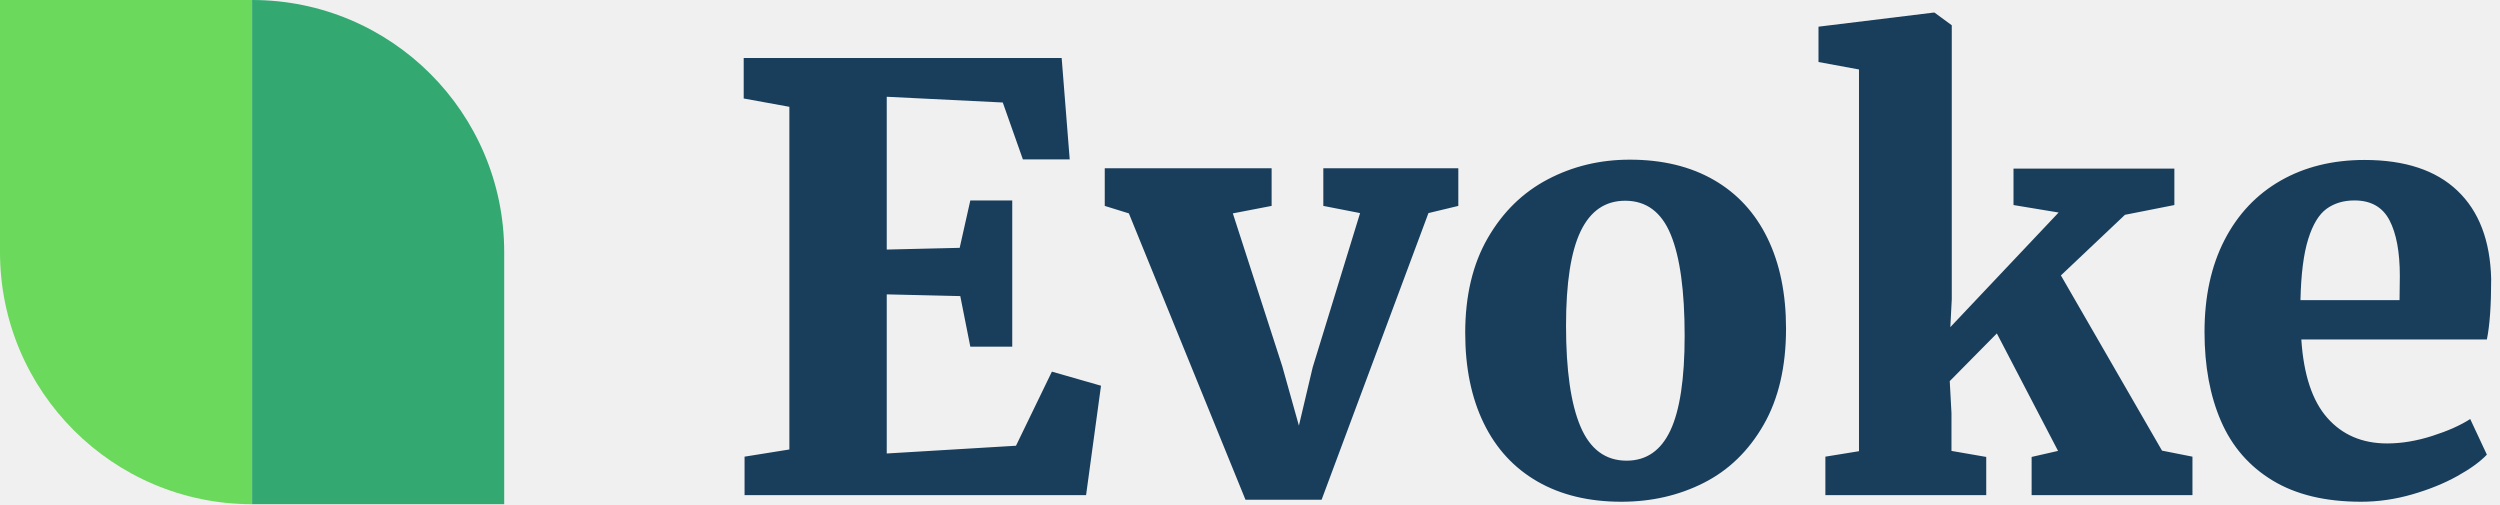
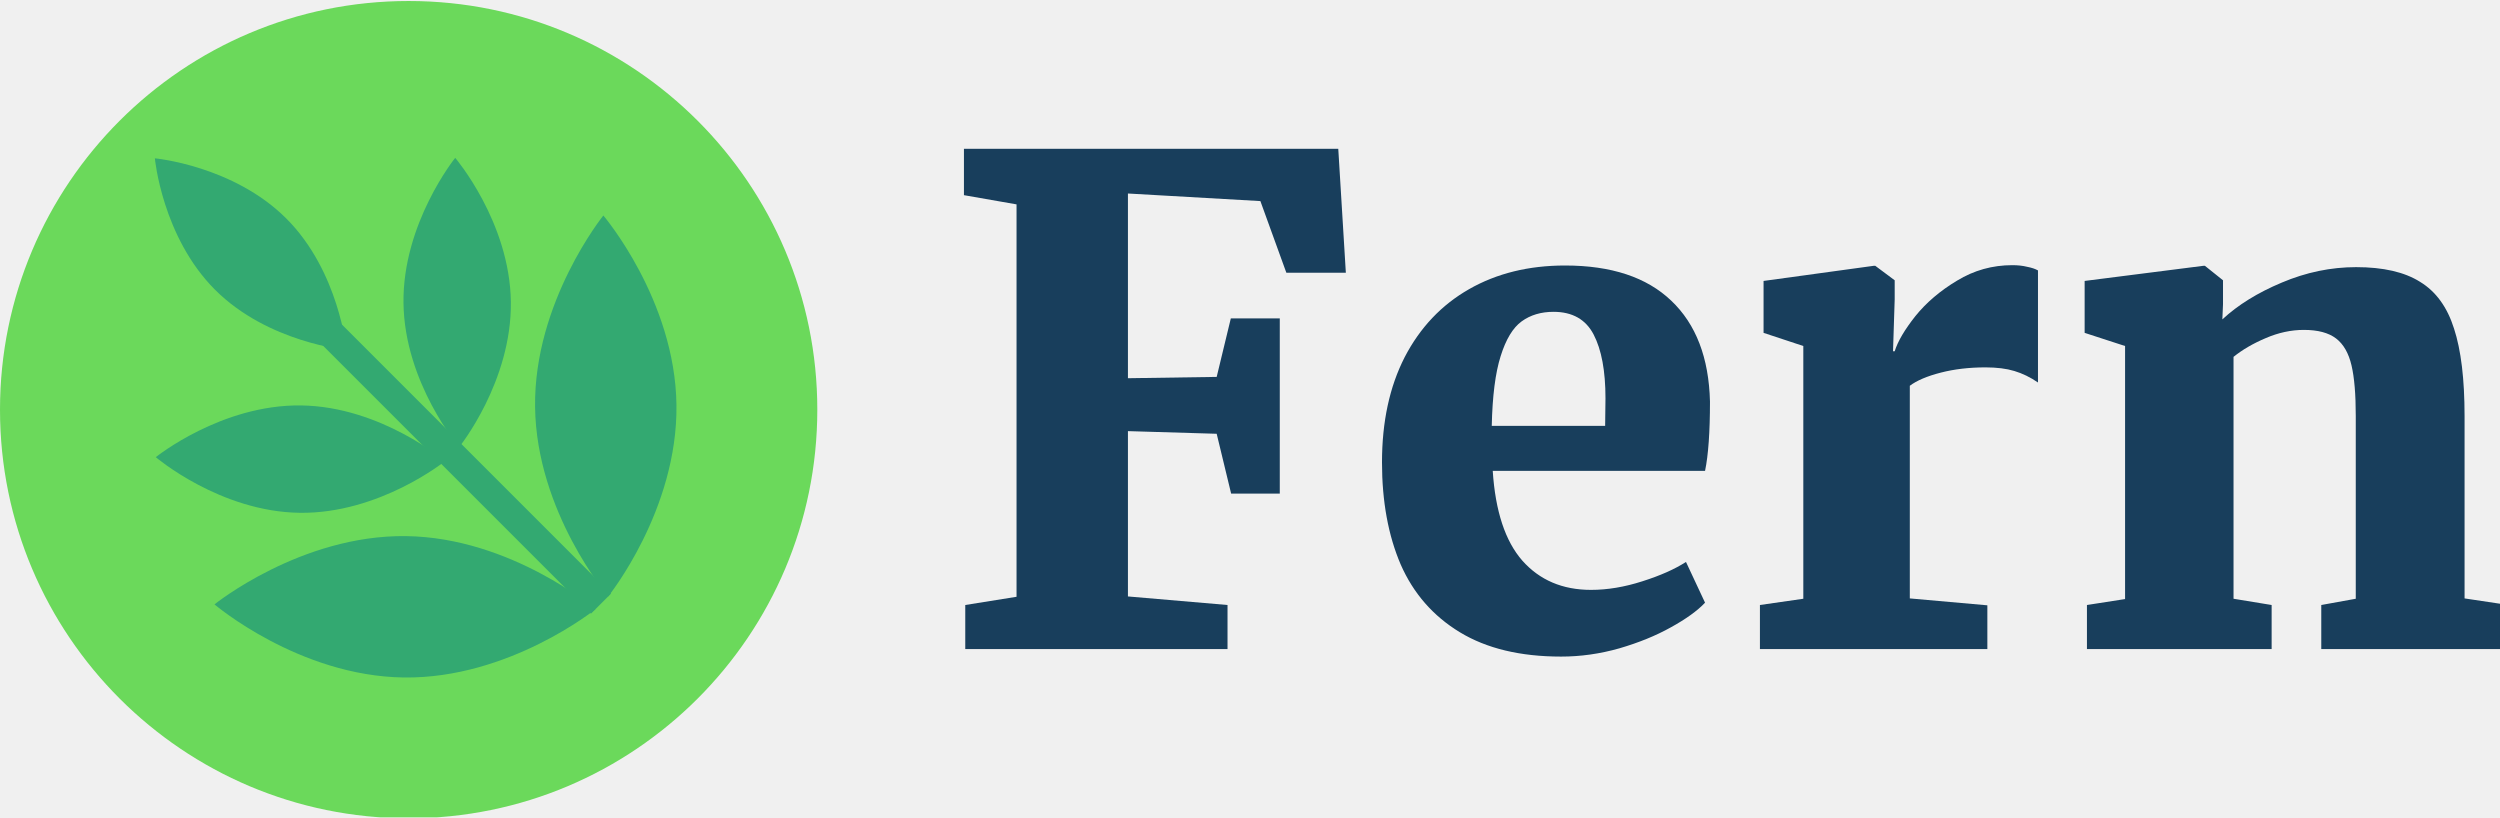
- <svg xmlns="http://www.w3.org/2000/svg" width="119px" height="24px" viewBox="0 0 119 24" version="1.1">
-   <defs />
-   <g id="Page-1" stroke="none" stroke-width="1" fill="none" fill-rule="evenodd">
-     <path d="M0,0 L12,0 L12,24 L12,24 C5.373,24 8.11624501e-16,18.627 0,12 L0,0 Z" id="Rectangle" fill="#6BD95B" />
-     <path d="M12,0 L12,0 C18.627,-1.21743675e-15 24,5.373 24,12 L24,24 L12,24 L12,0 Z" id="Rectangle-Copy" fill="#33A971" />
-     <g id="logo" fill="#183E5C">
-       <path d="M37.574,21.395 L37.574,5.084 L35.4,4.688 L35.4,2.76 L50.535,2.76 L50.918,7.586 L48.689,7.586 L47.732,4.879 L42.209,4.606 L42.209,11.879 L45.681,11.797 L46.187,9.541 L48.183,9.541 L48.183,16.5 L46.187,16.5 L45.709,14.094 L42.209,14.012 L42.209,21.586 L48.361,21.217 L50.07,17.69 L52.408,18.36 L51.697,23.569 L35.441,23.569 L35.441,21.737 L37.574,21.395 Z M52.586,9.801 L52.586,8.01 L60.529,8.01 L60.529,9.801 L58.683,10.157 L61.035,17.43 L61.828,20.26 L62.484,17.485 L64.74,10.143 L62.99,9.801 L62.99,8.01 L69.416,8.01 L69.416,9.801 L67.994,10.143 L62.908,23.788 L59.285,23.788 L53.734,10.157 L52.586,9.801 Z M77.578,7.6 C79.127,7.6 80.46,7.921 81.577,8.564 C82.693,9.206 83.546,10.132 84.133,11.339 C84.721,12.547 85.015,13.98 85.015,15.639 C85.015,17.453 84.66,18.98 83.949,20.219 C83.238,21.459 82.29,22.379 81.105,22.981 C79.92,23.582 78.612,23.883 77.181,23.883 C75.632,23.883 74.299,23.562 73.182,22.919 C72.066,22.277 71.213,21.352 70.626,20.144 C70.038,18.936 69.744,17.503 69.744,15.844 C69.744,14.076 70.101,12.572 70.817,11.332 C71.532,10.093 72.485,9.161 73.674,8.537 C74.864,7.912 76.165,7.6 77.578,7.6 Z M80.189,15.981 C80.189,13.839 79.968,12.232 79.526,11.162 C79.084,10.091 78.362,9.555 77.359,9.555 C76.411,9.555 75.705,10.038 75.24,11.004 C74.775,11.97 74.543,13.47 74.543,15.502 C74.543,17.626 74.773,19.228 75.233,20.308 C75.693,21.388 76.425,21.928 77.427,21.928 C78.366,21.928 79.061,21.447 79.512,20.486 C79.963,19.524 80.189,18.023 80.189,15.981 Z M88.488,21.477 L88.488,3.307 L86.56,2.952 L86.56,1.27 L92.029,0.6 L92.084,0.6 L92.904,1.202 L92.904,14.245 L92.836,15.571 L97.99,10.116 L95.843,9.76 L95.843,8.024 L103.5,8.024 L103.5,9.76 L101.148,10.225 L98.099,13.11 L102.912,21.45 L104.361,21.737 L104.361,23.569 L96.705,23.569 L96.705,21.75 L97.963,21.463 L95.05,15.871 L92.808,18.141 L92.89,19.659 L92.89,21.463 L94.545,21.75 L94.545,23.569 L86.888,23.569 L86.888,21.737 L88.488,21.477 Z M104.935,15.803 C104.935,14.117 105.252,12.659 105.885,11.428 C106.519,10.198 107.41,9.254 108.558,8.598 C109.707,7.942 111.037,7.614 112.55,7.614 C114.474,7.614 115.948,8.101 116.973,9.077 C117.999,10.052 118.534,11.451 118.58,13.274 C118.58,14.541 118.511,15.502 118.375,16.159 L109.543,16.159 C109.652,17.836 110.064,19.08 110.78,19.891 C111.495,20.702 112.446,21.108 113.63,21.108 C114.314,21.108 115.027,20.989 115.77,20.752 C116.513,20.515 117.117,20.246 117.582,19.946 L118.375,21.641 C118.056,21.978 117.584,22.32 116.96,22.666 C116.335,23.013 115.62,23.302 114.813,23.535 C114.006,23.767 113.198,23.883 112.386,23.883 C110.691,23.883 109.287,23.546 108.175,22.871 C107.063,22.197 106.245,21.256 105.721,20.048 C105.197,18.841 104.935,17.426 104.935,15.803 Z M114.218,14.286 L114.232,13.137 C114.232,11.998 114.068,11.114 113.74,10.485 C113.412,9.856 112.856,9.541 112.072,9.541 C111.552,9.541 111.11,9.674 110.746,9.938 C110.381,10.202 110.089,10.683 109.871,11.38 C109.652,12.078 109.529,13.046 109.502,14.286 L114.218,14.286 Z" id="Fern" />
+ <svg xmlns="http://www.w3.org/2000/svg" xmlns:xlink="http://www.w3.org/1999/xlink" width="104" height="34" viewBox="0 0 104 34" version="1.1">
+   <g id="Canvas" transform="translate(-1268 937)">
+     <clipPath id="clip-0" clip-rule="evenodd">
+       <path d="M 1268 -937L 1372 -937L 1372 -903L 1268 -903L 1268 -937Z" fill="#FFFFFF" />
+     </clipPath>
+     <g id="My choice" clip-path="url(#clip-0)">
+       <g id="Group 22">
+         <g id="Group 3.1">
+           <g id="Evoke">
+             <use xlink:href="#path0_fill" transform="translate(1308.1 -930.809)" fill="#183E5C" />
+             <use xlink:href="#path1_fill" transform="translate(1308.1 -930.809)" fill="#183E5C" />
+             <use xlink:href="#path2_fill" transform="translate(1308.1 -930.809)" fill="#183E5C" />
+             <use xlink:href="#path3_fill" transform="translate(1308.1 -930.809)" fill="#183E5C" />
+           </g>
+         </g>
+         <g id="Group 21">
+           <g id="Ellipse">
+             <use xlink:href="#path4_fill" transform="matrix(1 -1.11022e-16 1.11022e-16 1 1268 -936.958)" fill="#6BD95B" />
+           </g>
+           <g id="Ellipse">
+             <use xlink:href="#path5_fill" transform="matrix(0.707107 -0.707107 0.707107 0.707107 1272.96 -928.932)" fill="#33A971" />
+           </g>
+           <g id="Ellipse">
+             <use xlink:href="#path6_fill" transform="matrix(0.0144473 -0.999896 0.999919 0.0127015 1276.88 -908.917)" fill="#33A971" />
+           </g>
+           <g id="Ellipse">
+             <use xlink:href="#path7_fill" transform="matrix(-0.999896 0.0144475 0.0127016 0.999919 1296.04 -928.077)" fill="#33A971" />
+           </g>
+           <g id="Group">
+             <g id="Ellipse">
+               <use xlink:href="#path8_fill" transform="matrix(0.0135767 -0.999908 0.999908 0.0135721 1274.45 -915.749)" fill="#33A971" />
+             </g>
+             <g id="Ellipse">
+               <use xlink:href="#path8_fill" transform="matrix(-0.999908 0.0135768 0.0135723 0.999908 1289.17 -930.464)" fill="#33A971" />
+             </g>
+           </g>
+           <g id="Rectangle">
+             <use xlink:href="#path9_fill" transform="matrix(0.707107 -0.707107 0.707107 0.707107 1277.34 -926.717)" fill="#33A971" />
+           </g>
+         </g>
+       </g>
    </g>
  </g>
+   <defs>
+     <path id="path0_fill" d="M 2.188 18.635L 2.188 2.311L 0 1.928L 0 0L 15.572 0L 15.887 5.154L 13.412 5.154L 12.332 2.174L 6.822 1.859L 6.822 9.543L 10.514 9.488L 11.102 7.055L 13.139 7.055L 13.139 14.342L 11.115 14.342L 10.514 11.854L 6.822 11.744L 6.822 18.621L 10.965 18.977L 10.965 20.809L 0.055 20.809L 0.055 18.977L 2.188 18.635Z" />
+     <path id="path1_fill" d="M 17.391 13.043C 17.391 11.357 17.705 9.898 18.334 8.668C 18.972 7.438 19.865 6.494 21.014 5.838C 22.162 5.182 23.493 4.854 25.006 4.854C 26.929 4.854 28.401 5.341 29.422 6.316C 30.452 7.292 30.99 8.691 31.035 10.514C 31.035 11.781 30.967 12.742 30.83 13.398L 21.998 13.398C 22.107 15.075 22.518 16.32 23.229 17.131C 23.949 17.942 24.901 18.348 26.086 18.348C 26.77 18.348 27.48 18.229 28.219 17.992C 28.966 17.755 29.572 17.486 30.037 17.186L 30.83 18.881C 30.511 19.218 30.037 19.56 29.408 19.906C 28.788 20.253 28.073 20.544 27.262 20.781C 26.46 21.009 25.653 21.123 24.842 21.123C 23.146 21.123 21.743 20.786 20.631 20.111C 19.519 19.437 18.699 18.498 18.17 17.295C 17.65 16.083 17.391 14.665 17.391 13.043ZM 26.674 11.525L 26.688 10.377C 26.688 9.238 26.523 8.354 26.195 7.725C 25.867 7.096 25.311 6.781 24.527 6.781C 24.008 6.781 23.566 6.913 23.201 7.178C 22.837 7.442 22.545 7.925 22.326 8.627C 22.107 9.32 21.984 10.286 21.957 11.525L 26.674 11.525Z" />
+     <path id="path2_fill" d="M 34.918 18.717L 34.918 8.203L 33.264 7.656L 33.264 5.496L 37.844 4.867L 37.912 4.867L 38.719 5.469L 38.719 6.262L 38.65 8.422L 38.719 8.422C 38.846 8.012 39.133 7.524 39.58 6.959C 40.036 6.394 40.615 5.902 41.316 5.482C 42.018 5.054 42.784 4.84 43.613 4.84C 43.841 4.84 44.046 4.863 44.228 4.908C 44.42 4.945 44.57 4.995 44.68 5.059L 44.68 9.721C 44.361 9.502 44.033 9.342 43.695 9.242C 43.367 9.142 42.966 9.092 42.492 9.092C 41.818 9.092 41.198 9.165 40.633 9.311C 40.068 9.456 39.639 9.639 39.348 9.857L 39.348 18.703L 42.574 18.99L 42.574 20.809L 33.113 20.809L 33.113 18.977L 34.918 18.717Z" />
+     <path id="path3_fill" d="M 48.303 18.73L 48.303 8.203L 46.621 7.656L 46.621 5.496L 51.557 4.867L 51.625 4.867L 52.377 5.469L 52.377 6.467L 52.35 7.096C 52.997 6.494 53.822 5.984 54.824 5.564C 55.836 5.136 56.866 4.922 57.914 4.922C 59.044 4.922 59.933 5.127 60.58 5.537C 61.236 5.938 61.706 6.585 61.988 7.479C 62.28 8.372 62.426 9.584 62.426 11.115L 62.426 18.703L 64.066 18.949L 64.066 20.809L 56.465 20.809L 56.465 18.977L 57.9 18.717L 57.9 11.115C 57.9 10.213 57.841 9.511 57.723 9.01C 57.604 8.499 57.39 8.126 57.08 7.889C 56.77 7.652 56.324 7.533 55.74 7.533C 55.212 7.533 54.683 7.647 54.154 7.875C 53.635 8.094 53.188 8.354 52.815 8.654L 52.815 18.717L 54.4 18.977L 54.4 20.809L 46.717 20.809L 46.717 18.977L 48.303 18.73Z" />
+     <path id="path4_fill" d="M 34 17C 34 26.389 26.389 34 17 34C 7.611 34 0 26.389 0 17C 0 7.611 7.611 0 17 0C 26.389 0 34 7.611 34 17Z" />
+     <path id="path5_fill" d="M 4.192 5.638C 4.192 8.751 2.096 11.276 2.096 11.276C 2.096 11.276 0 8.751 0 5.638C 0 2.524 2.096 0 2.096 0C 2.096 0 4.192 2.524 4.192 5.638Z" />
+     <path id="path6_fill" d="M 5.882 7.924C 5.882 12.3 2.941 15.848 2.941 15.848C 2.941 15.848 0 12.3 0 7.924C 0 3.548 2.941 0 2.941 0C 2.941 0 5.882 3.548 5.882 7.924Z" />
+     <path id="path7_fill" d="M 5.882 7.924C 5.882 12.3 2.941 15.848 2.941 15.848C 2.941 15.848 0 12.3 0 7.924C 0 3.548 2.941 0 2.941 0C 2.941 0 5.882 3.548 5.882 7.924Z" />
+     <path id="path8_fill" d="M 4.467 6.018C 4.467 9.341 2.233 12.036 2.233 12.036C 2.233 12.036 0 9.341 0 6.018C 0 2.694 2.233 0 2.233 0C 2.233 0 4.467 2.694 4.467 6.018Z" />
+     <path id="path9_fill" d="M 0 0L 1.178 0L 1.178 21.559L 0 21.559L 0 0Z" />
+   </defs>
</svg>
